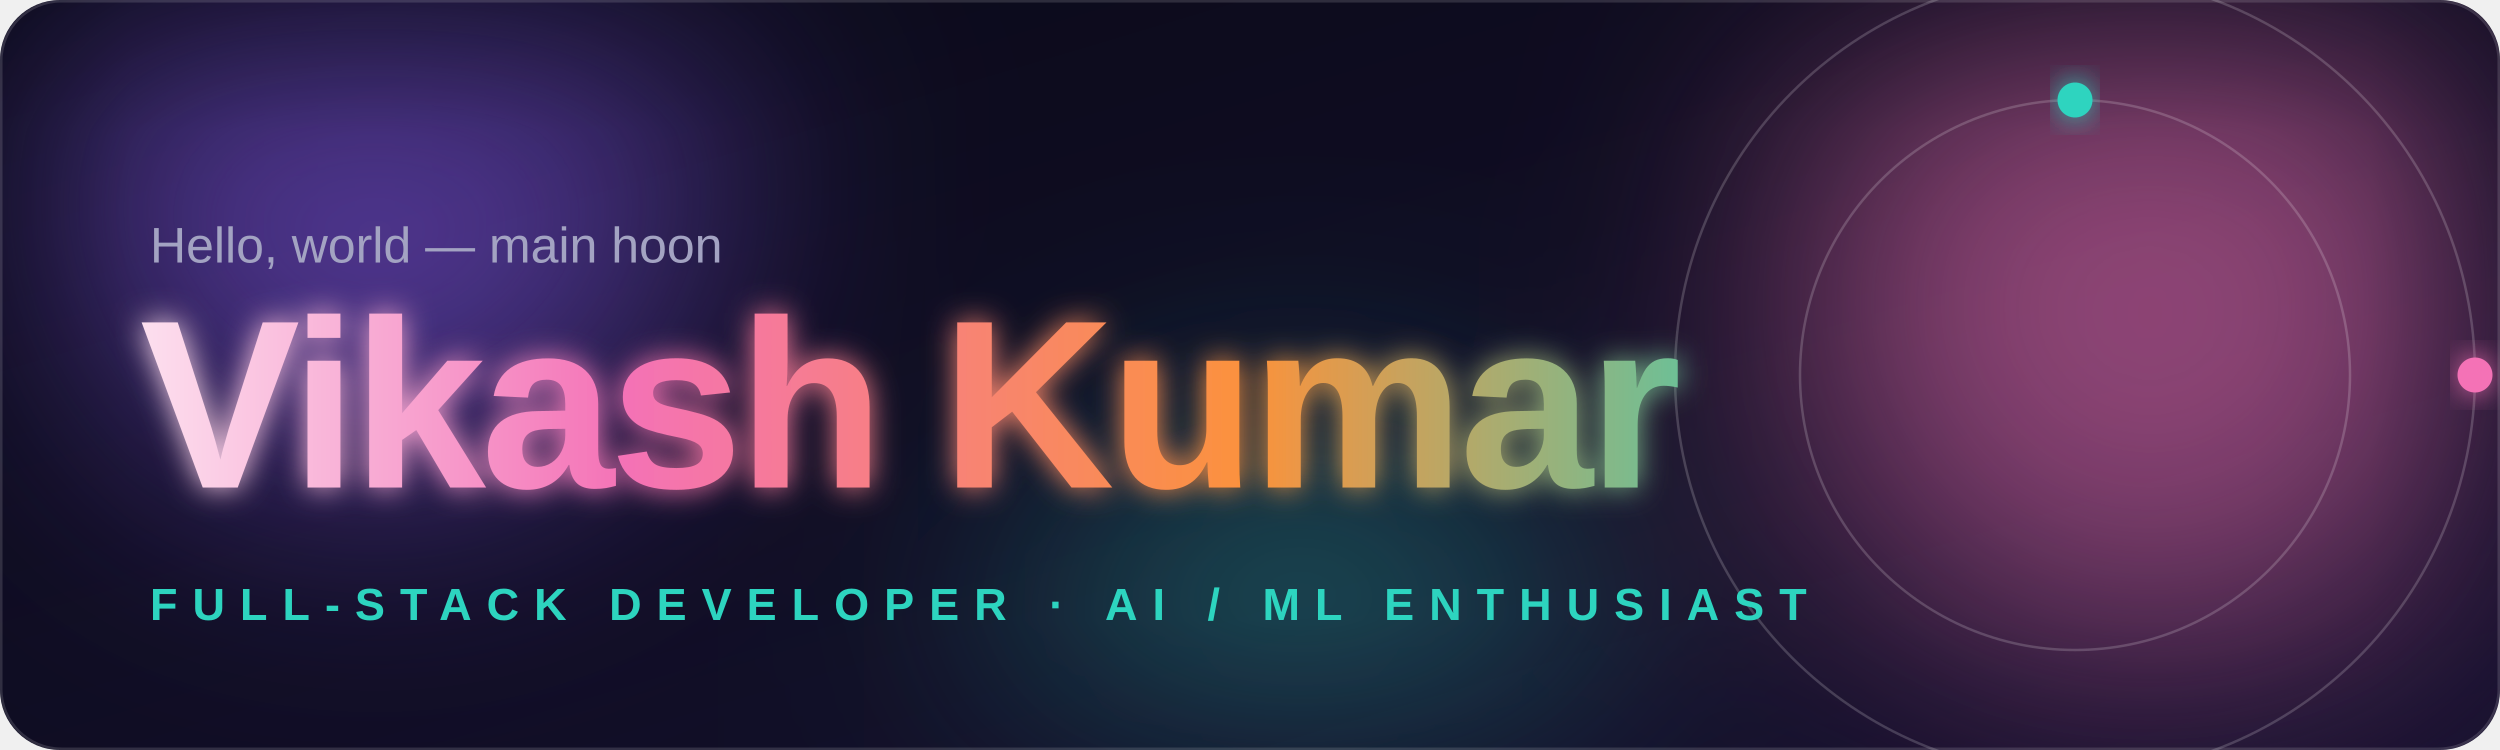
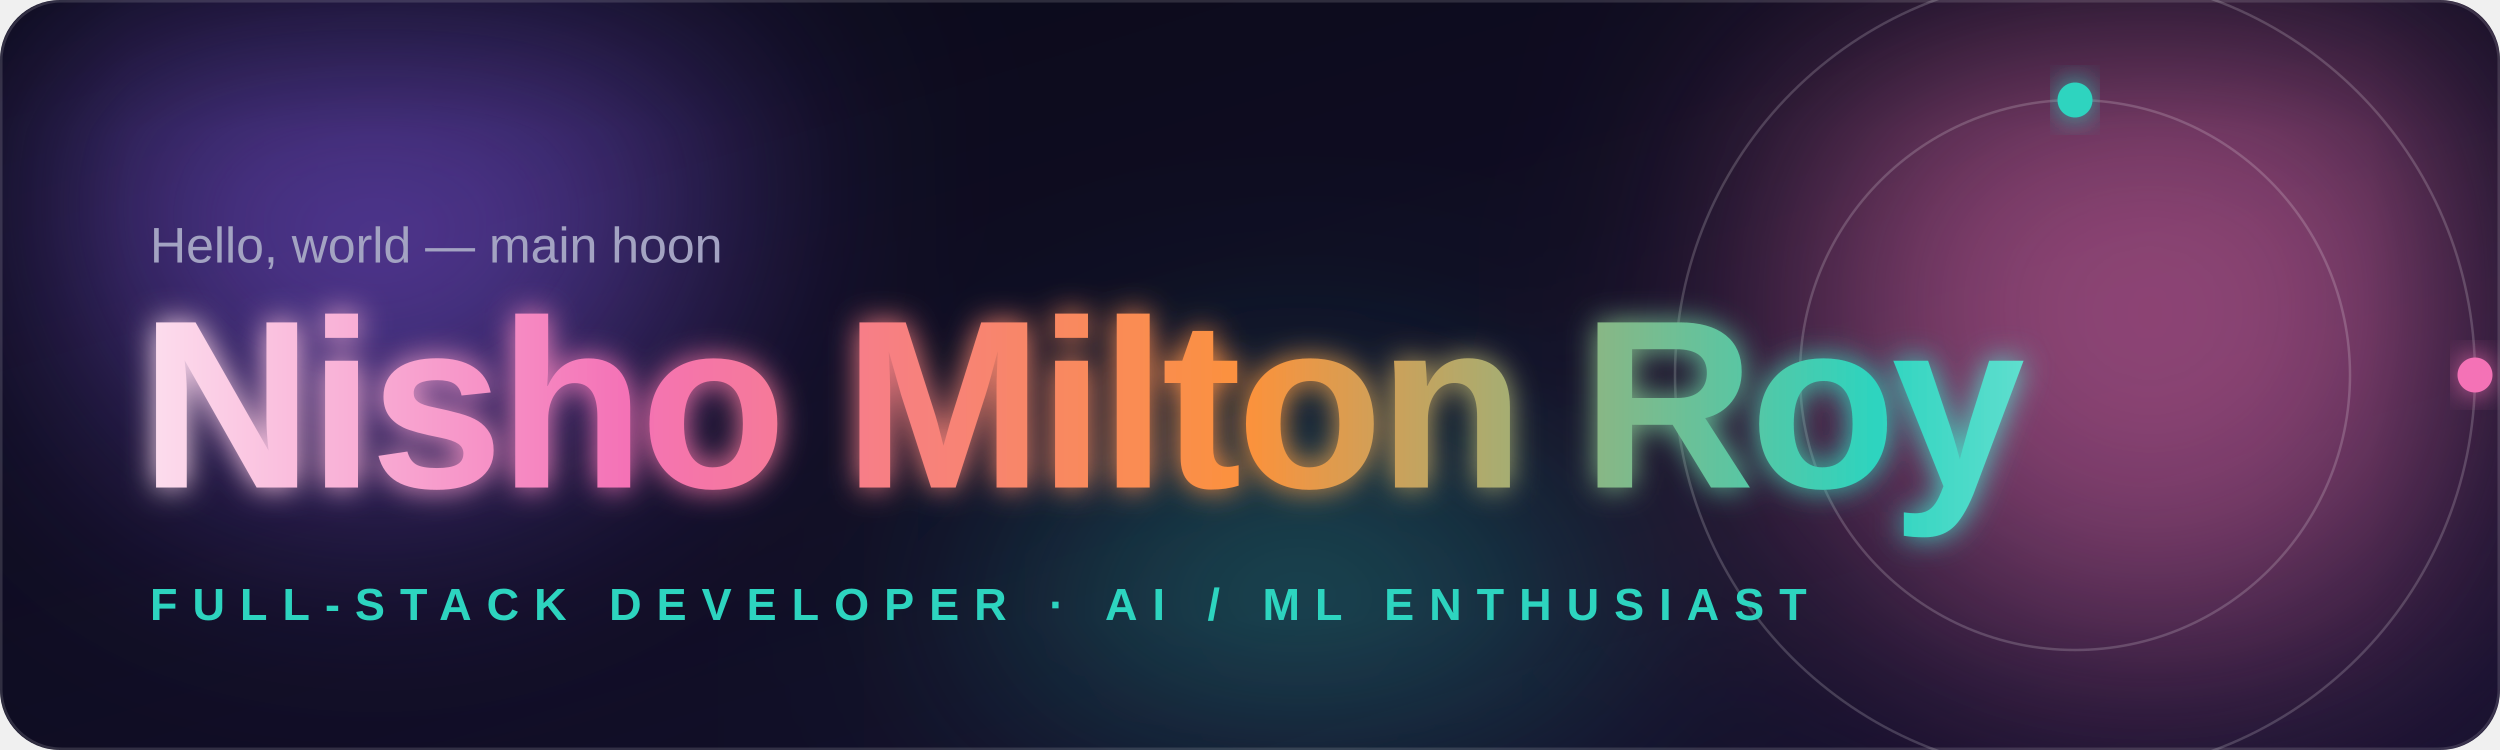
- <svg xmlns="http://www.w3.org/2000/svg" viewBox="0 0 1000 300" width="1000" height="300" role="img" aria-label="Vikash Kumar - Full-Stack Developer and AI/ML Enthusiast">
+ <svg xmlns="http://www.w3.org/2000/svg" viewBox="0 0 1000 300" width="1000" height="300" role="img" aria-label="Nisho Milton Roy- Full-Stack Developer and AI/ML Enthusiast">
  <defs>
    <linearGradient id="bg" x1="0" y1="0" x2="1" y2="1">
      <stop offset="0" stop-color="#0a0a18" />
      <stop offset="1" stop-color="#15102e" />
    </linearGradient>
    <linearGradient id="name" gradientUnits="userSpaceOnUse" x1="0" y1="0" x2="1000" y2="0">
      <stop offset="0" stop-color="#ffffff" />
      <stop offset="0.25" stop-color="#f472b6" />
      <stop offset="0.5" stop-color="#fb923c" />
      <stop offset="0.75" stop-color="#2dd4bf" />
      <stop offset="1" stop-color="#ffffff" />
      <animateTransform attributeName="gradientTransform" type="translate" from="-1000 0" to="1000 0" dur="6s" repeatCount="indefinite" />
    </linearGradient>
    <filter id="blur" x="-50%" y="-50%" width="200%" height="200%">
      <feGaussianBlur stdDeviation="55" />
    </filter>
    <filter id="glow" x="-20%" y="-50%" width="140%" height="200%">
      <feGaussianBlur stdDeviation="6" result="b" />
      <feMerge>
        <feMergeNode in="b" />
        <feMergeNode in="SourceGraphic" />
      </feMerge>
    </filter>
    <clipPath id="clip">
      <rect width="1000" height="300" rx="24" />
    </clipPath>
  </defs>
  <style>
    .name{font:800 96px 'Segoe UI','Helvetica Neue',Arial,sans-serif;letter-spacing:-2px;animation:rise 1.4s cubic-bezier(.2,.8,.2,1) both}
    .hi{font:500 20px 'Segoe UI',Arial,sans-serif;fill:#a3a3c2;animation:fade 1.4s .2s both}
    .role{font:600 18px 'Segoe UI',Arial,sans-serif;fill:#2dd4bf;letter-spacing:6px;animation:fade 1.6s .6s both}
    .o1{transform-origin:830px 150px;animation:spin 24s linear infinite}
    .o2{transform-origin:830px 150px;animation:spin 40s linear infinite reverse}
    .b1{animation:drift1 12s ease-in-out infinite alternate}
    .b2{animation:drift2 14s ease-in-out infinite alternate}
    .b3{animation:drift1 16s ease-in-out infinite alternate-reverse}
    @keyframes rise{from{opacity:0;transform:translateY(26px)}to{opacity:1;transform:none}}
    @keyframes fade{from{opacity:0}to{opacity:1}}
    @keyframes spin{to{transform:rotate(360deg)}}
    @keyframes drift1{to{transform:translate(90px,40px)}}
    @keyframes drift2{to{transform:translate(-80px,50px)}}
  </style>
  <g clip-path="url(#clip)">
    <rect width="1000" height="300" fill="url(#bg)" />
    <g filter="url(#blur)" opacity="0.55">
      <circle class="b1" cx="150" cy="60" r="130" fill="#8b5cf6" />
      <circle class="b2" cx="860" cy="120" r="140" fill="#f472b6" />
      <circle class="b3" cx="520" cy="300" r="120" fill="#2dd4bf" opacity="0.7" />
    </g>
    <g fill="none" stroke="#ffffff" stroke-opacity="0.18">
      <g class="o1">
        <circle cx="830" cy="150" r="110" />
        <circle cx="830" cy="40" r="7" fill="#2dd4bf" stroke="none" filter="url(#glow)" />
      </g>
      <g class="o2">
        <circle cx="830" cy="150" r="160" />
        <circle cx="990" cy="150" r="7" fill="#f472b6" stroke="none" filter="url(#glow)" />
      </g>
    </g>
    <text class="hi" x="60" y="105">Hello, world — main hoon</text>
-     <text class="name" x="56" y="195" fill="url(#name)" filter="url(#glow)">Vikash Kumar</text>
+     <text class="name" x="56" y="195" fill="url(#name)" filter="url(#glow)">Nisho Milton Roy</text>
    <text class="role" x="60" y="248">FULL-STACK DEVELOPER  ·  AI / ML ENTHUSIAST</text>
  </g>
  <rect x="0.5" y="0.5" width="999" height="299" rx="24" fill="none" stroke="#ffffff" stroke-opacity="0.14" />
</svg>
